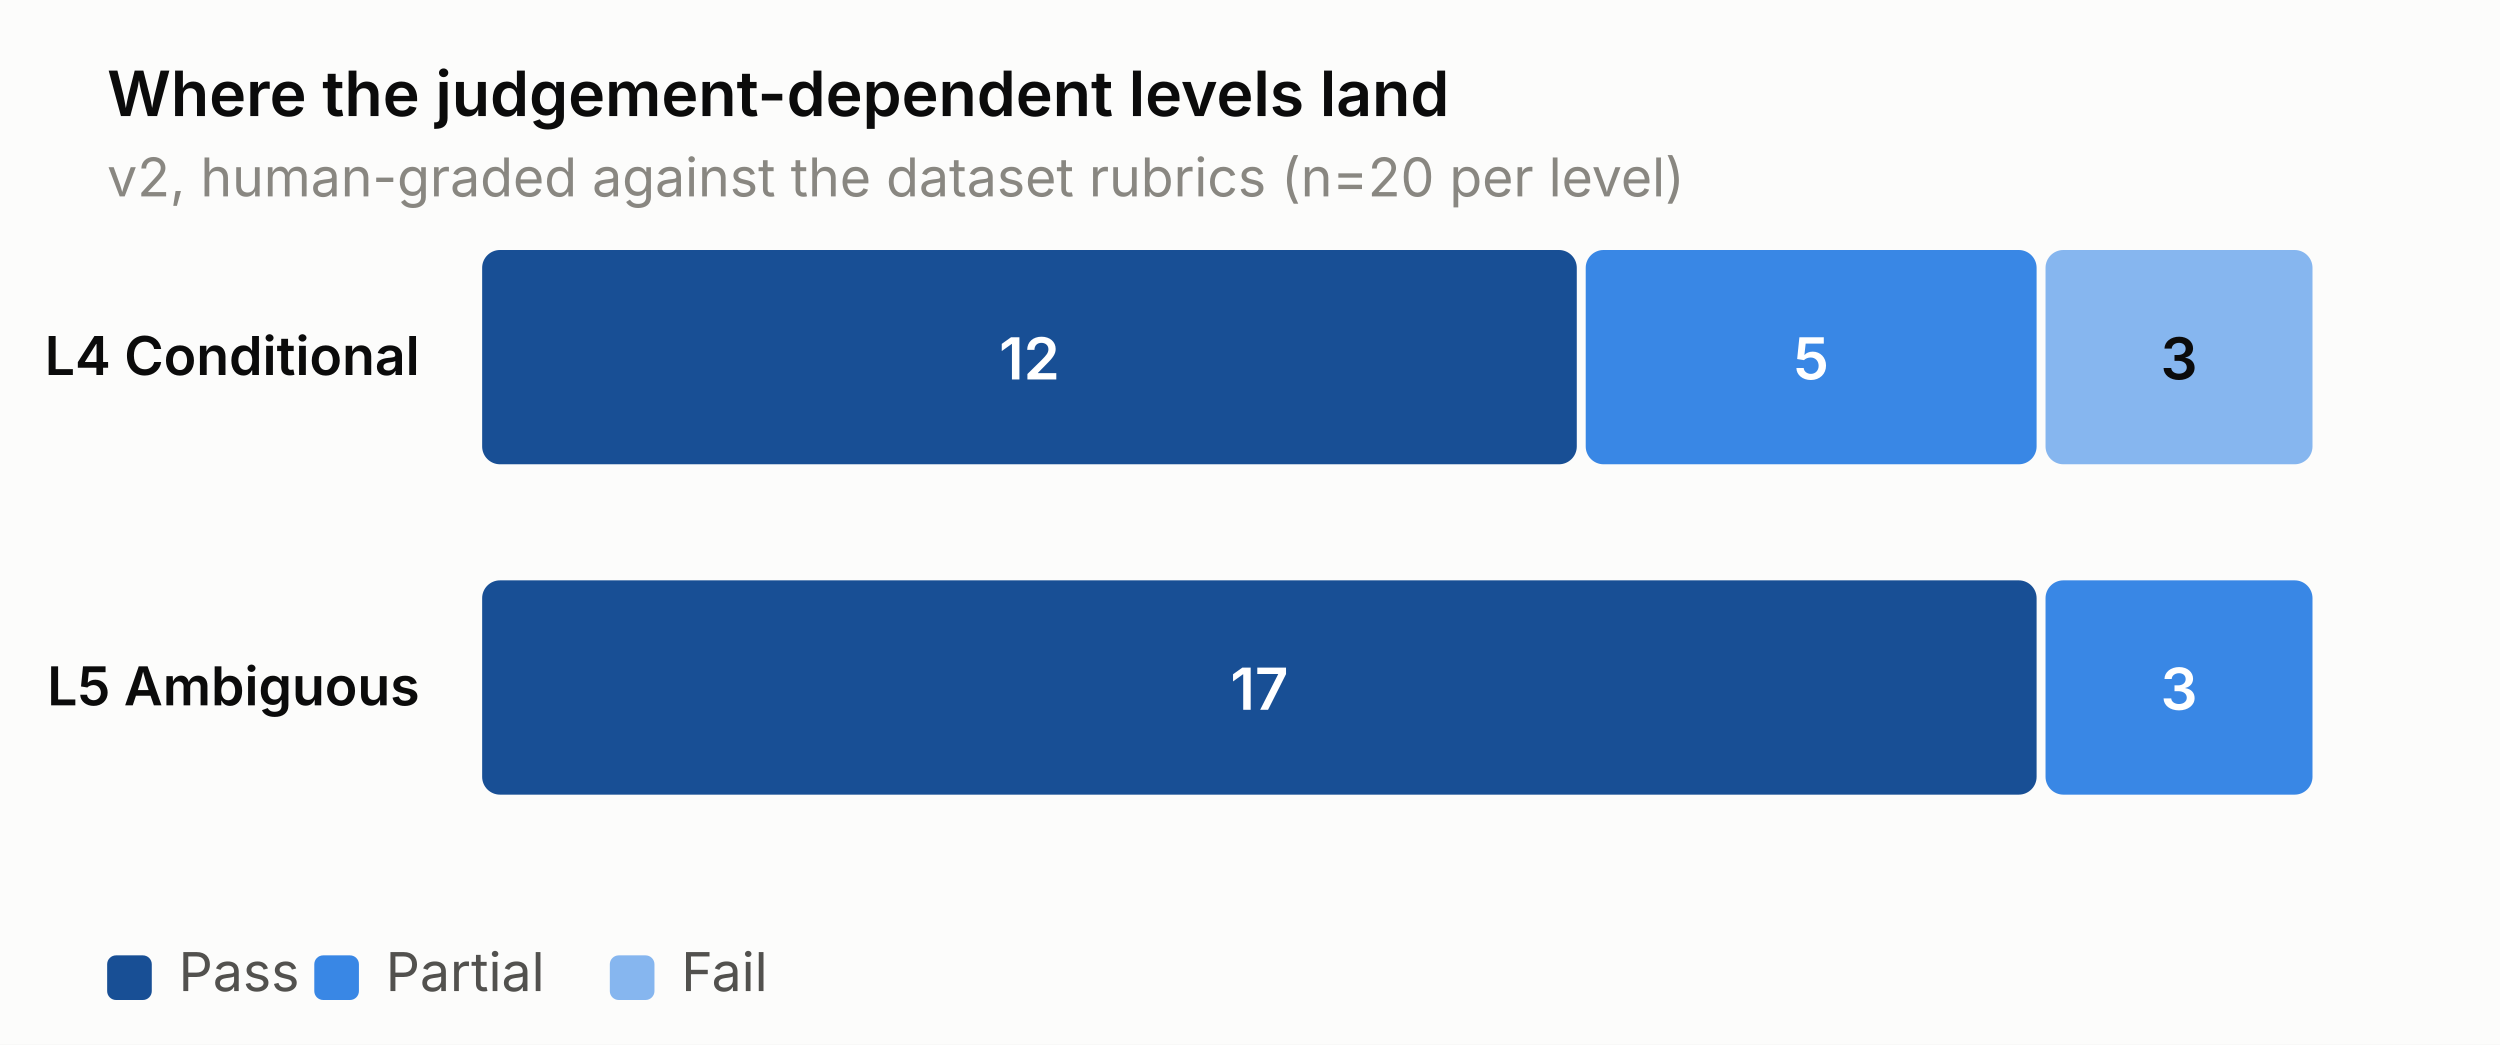
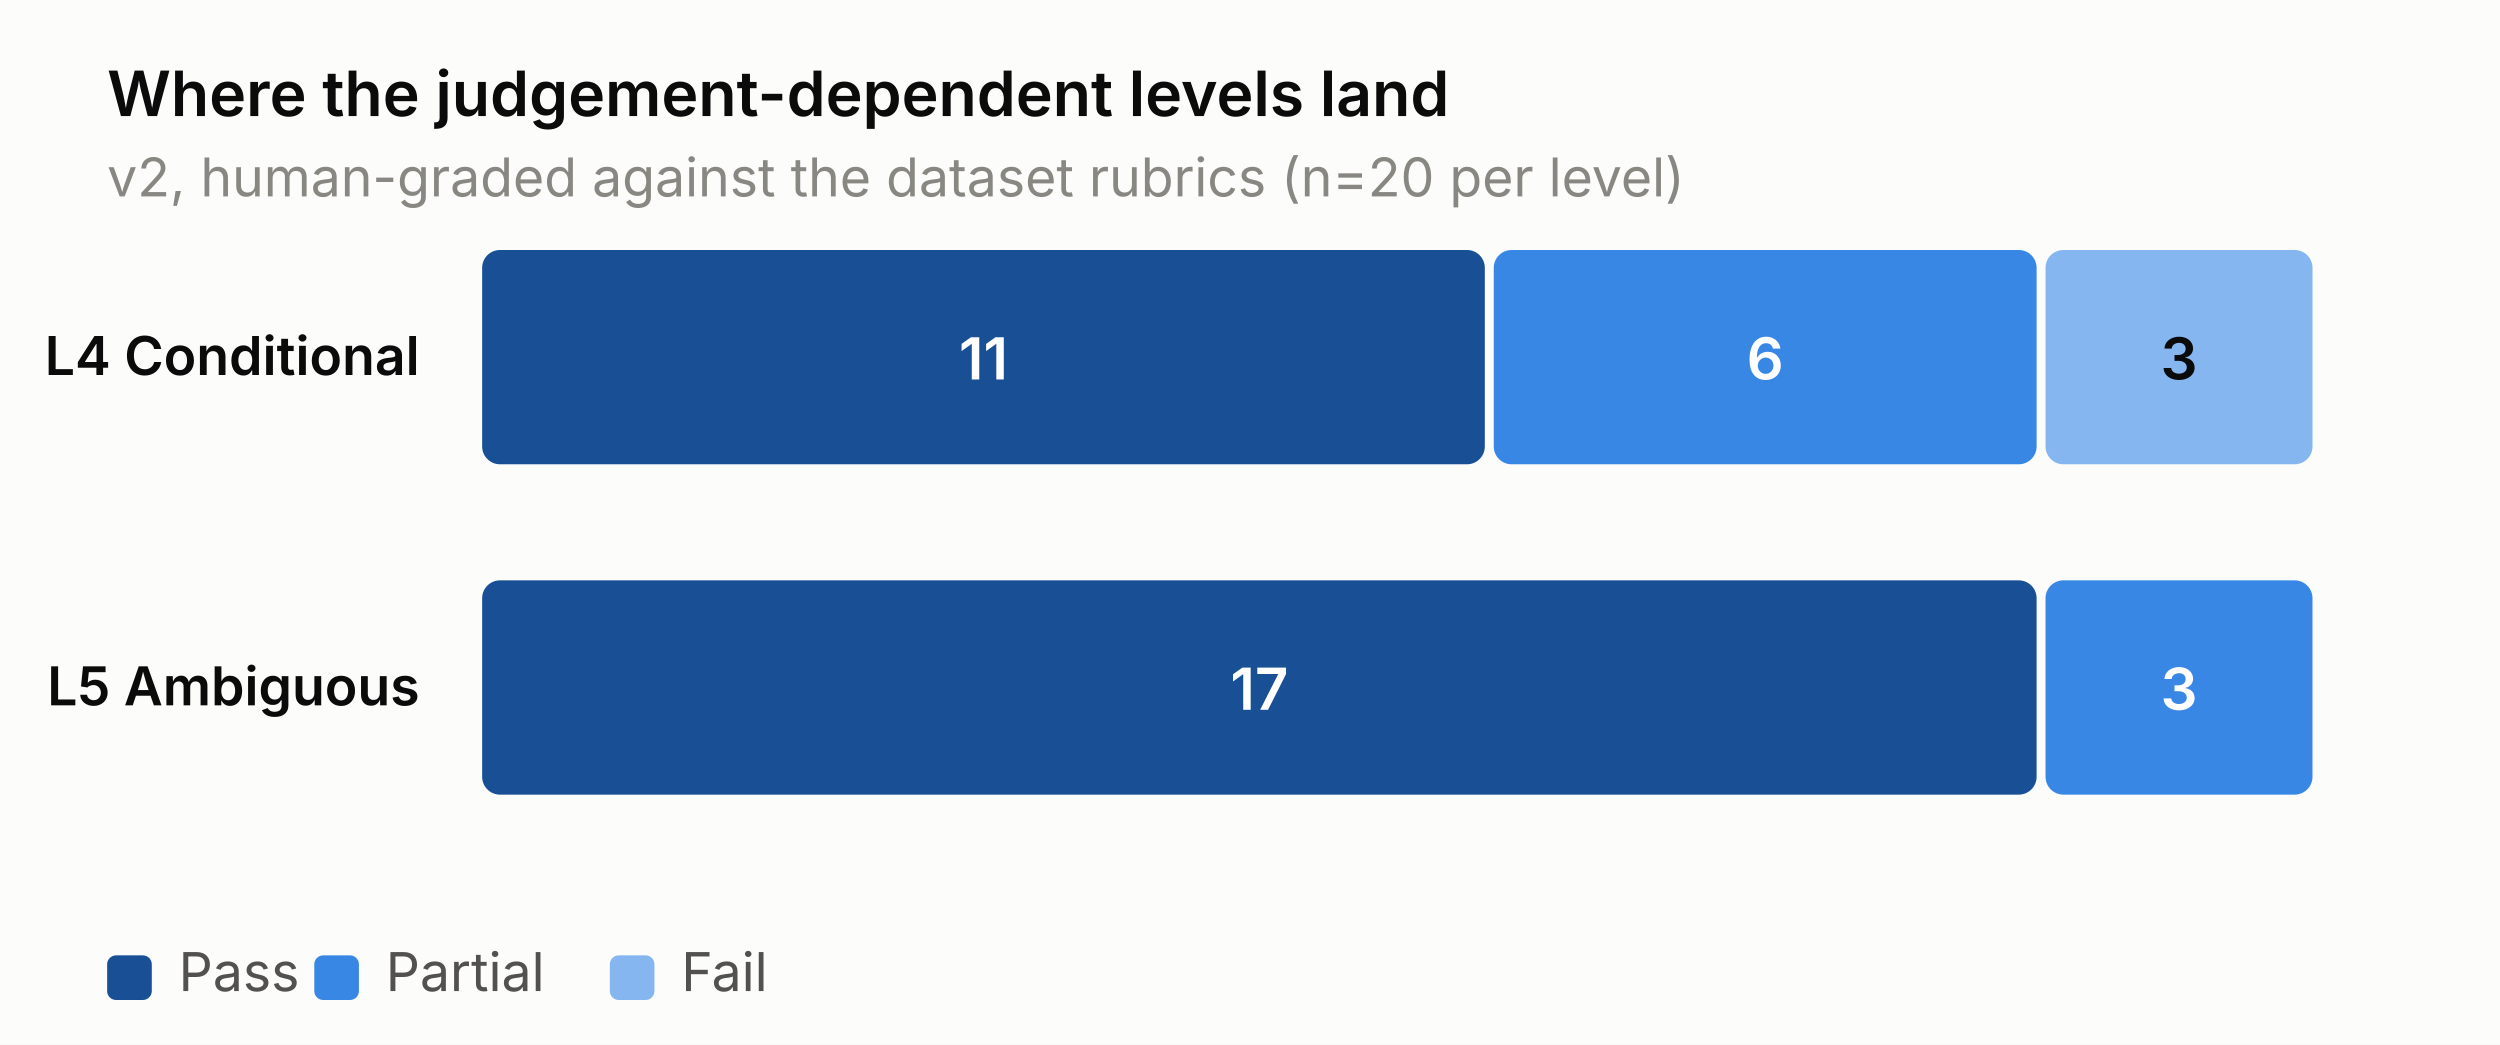
<svg xmlns="http://www.w3.org/2000/svg" width="560" height="234" viewBox="0 0 560 234" role="img" aria-label="Outcome composition at levels 4 and 5">
  <rect width="560" height="234" fill="#fcfcfb" />
  <text x="24" y="26" font-family="system-ui, -apple-system, 'Segoe UI', sans-serif" font-size="14" fill="#0b0b0b" text-anchor="start" font-weight="600">Where the judgement-dependent levels land</text>
  <text x="24" y="44" font-family="system-ui, -apple-system, 'Segoe UI', sans-serif" font-size="12" fill="#898781" text-anchor="start" font-weight="400">v2, human-graded against the dataset rubrics (n=20 per level)</text>
  <text x="94" y="84.0" font-family="system-ui, -apple-system, 'Segoe UI', sans-serif" font-size="12" fill="#0b0b0b" text-anchor="end" font-weight="600">L4 Conditional</text>
-   <rect x="108" y="56" width="245.2" height="48" rx="4" fill="#184f95" />
-   <text x="230.6" y="85.0" font-family="system-ui, -apple-system, 'Segoe UI', sans-serif" font-size="13" fill="#ffffff" text-anchor="middle" font-weight="600">12</text>
-   <rect x="355.2" y="56" width="101.0" height="48" rx="4" fill="#3987e5" />
-   <text x="405.7" y="85.0" font-family="system-ui, -apple-system, 'Segoe UI', sans-serif" font-size="13" fill="#ffffff" text-anchor="middle" font-weight="600">5</text>
+   <rect x="108" y="56" width="224.6" height="48" rx="4" fill="#184f95" />
+   <text x="220.3" y="85.0" font-family="system-ui, -apple-system, 'Segoe UI', sans-serif" font-size="13" fill="#ffffff" text-anchor="middle" font-weight="600">11</text>
+   <rect x="334.6" y="56" width="121.6" height="48" rx="4" fill="#3987e5" />
+   <text x="395.4" y="85.0" font-family="system-ui, -apple-system, 'Segoe UI', sans-serif" font-size="13" fill="#ffffff" text-anchor="middle" font-weight="600">6</text>
  <rect x="458.2" y="56" width="59.8" height="48" rx="4" fill="#86b6ef" />
  <text x="488.1" y="85.0" font-family="system-ui, -apple-system, 'Segoe UI', sans-serif" font-size="13" fill="#0b0b0b" text-anchor="middle" font-weight="600">3</text>
  <text x="94" y="158.0" font-family="system-ui, -apple-system, 'Segoe UI', sans-serif" font-size="12" fill="#0b0b0b" text-anchor="end" font-weight="600">L5 Ambiguous</text>
  <rect x="108" y="130" width="348.2" height="48" rx="4" fill="#184f95" />
  <text x="282.1" y="159.0" font-family="system-ui, -apple-system, 'Segoe UI', sans-serif" font-size="13" fill="#ffffff" text-anchor="middle" font-weight="600">17</text>
  <rect x="458.2" y="130" width="59.8" height="48" rx="4" fill="#3987e5" />
  <text x="488.1" y="159.0" font-family="system-ui, -apple-system, 'Segoe UI', sans-serif" font-size="13" fill="#ffffff" text-anchor="middle" font-weight="600">3</text>
  <rect x="24" y="214" width="10" height="10" rx="2" fill="#184f95" />
  <text x="40" y="222" font-family="system-ui, -apple-system, 'Segoe UI', sans-serif" font-size="12" fill="#52514e" text-anchor="start" font-weight="400">Pass</text>
  <rect x="70.4" y="214" width="10" height="10" rx="2" fill="#3987e5" />
  <text x="86.4" y="222" font-family="system-ui, -apple-system, 'Segoe UI', sans-serif" font-size="12" fill="#52514e" text-anchor="start" font-weight="400">Partial</text>
  <rect x="136.6" y="214" width="10" height="10" rx="2" fill="#86b6ef" />
  <text x="152.6" y="222" font-family="system-ui, -apple-system, 'Segoe UI', sans-serif" font-size="12" fill="#52514e" text-anchor="start" font-weight="400">Fail</text>
</svg>
